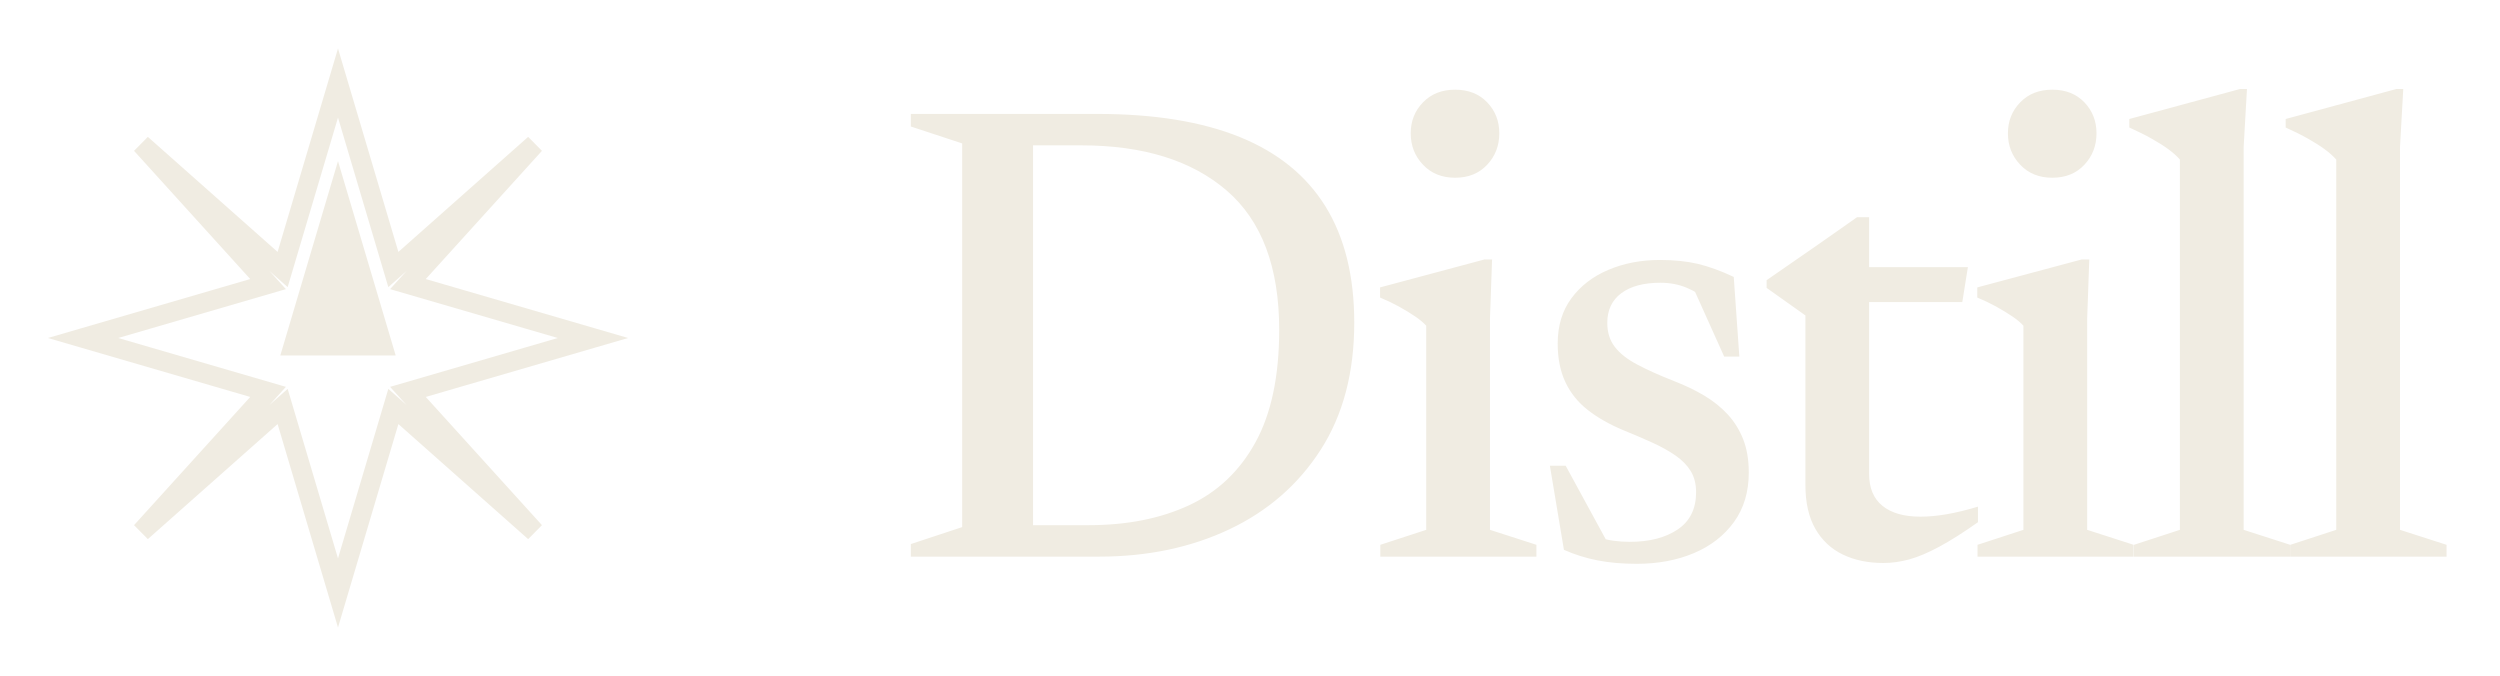
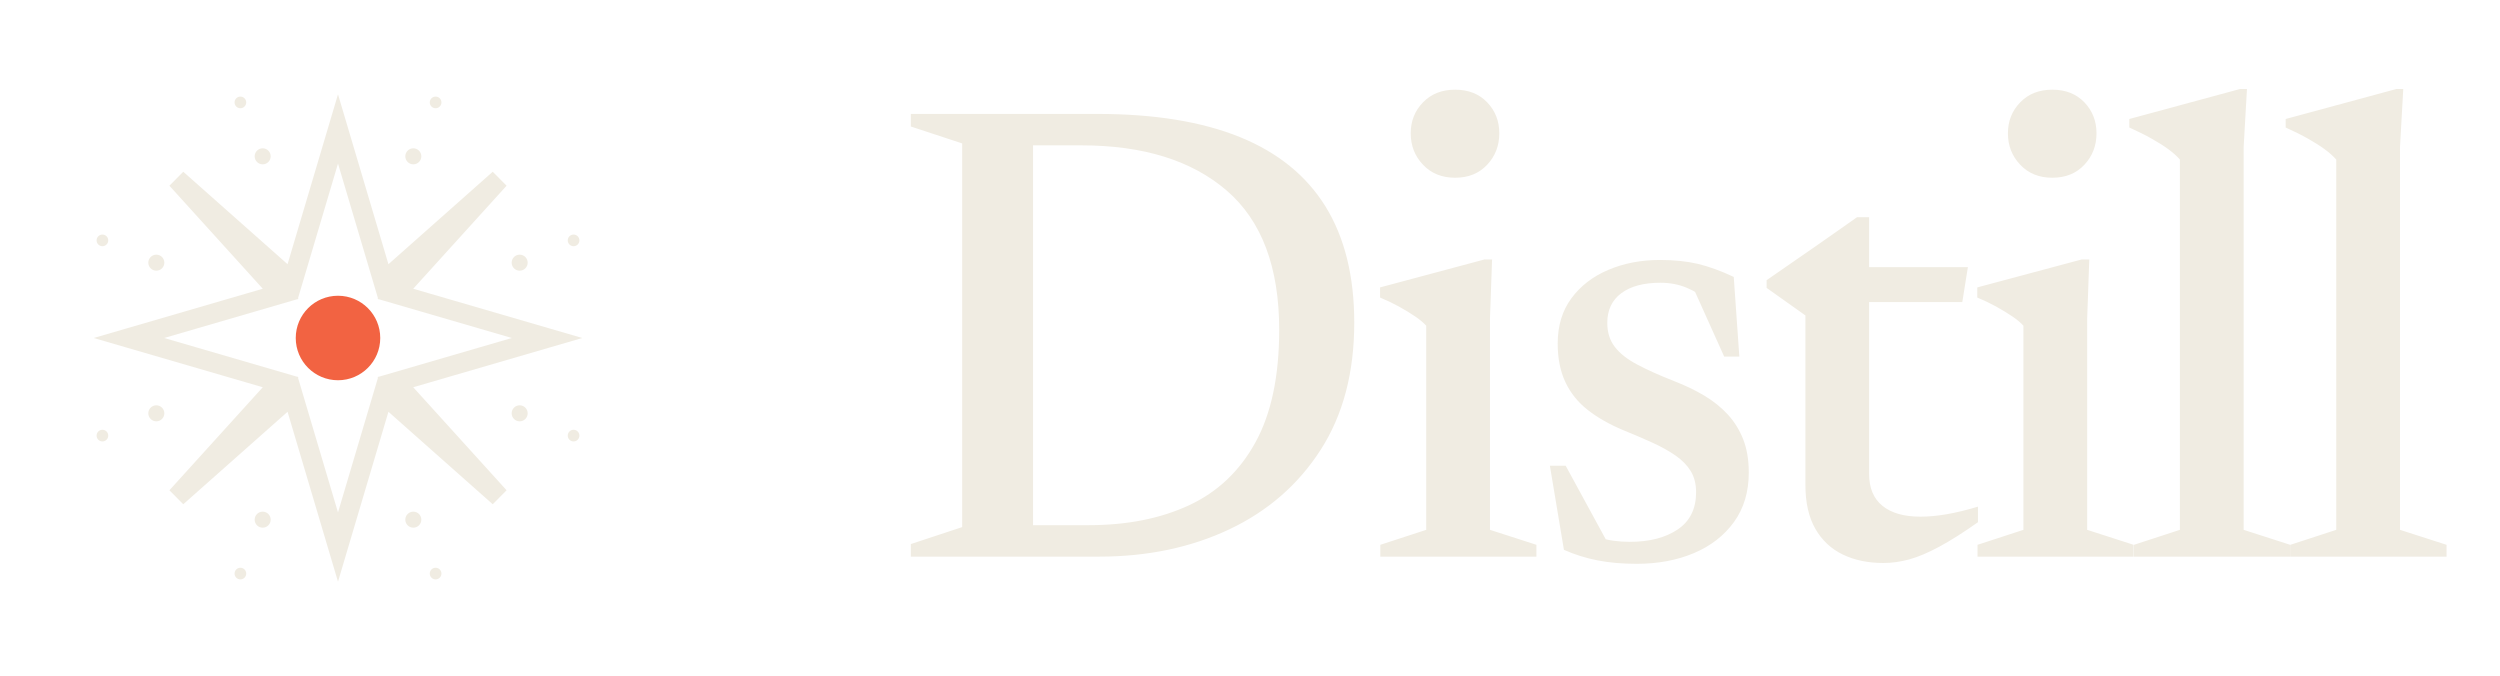
<svg xmlns="http://www.w3.org/2000/svg" viewBox="0 0 429 116" width="429" height="116" role="img" aria-label="Distill">
  <g transform="translate(8.00 8.00) scale(2.5)">
-     <path d="M20 2.5l3.8 12.8 9.7-8.6-8.7 9.6 12.7 3.7-12.7 3.7 8.7 9.6-9.7-8.6L20 37.5l-3.8-12.8-9.7 8.6 8.7-9.6L2.5 20l12.7-3.7-8.7-9.6 9.7 8.6L20 2.5z" fill="none" stroke="#f0ece2" stroke-width="1.35" />
-     <path d="M20 7.86L23.96 21.2L16.04 21.2Z" fill="#f0ece2" />
+     <path d="M20 2.5l3.8 12.8 9.7-8.6-8.7 9.6 12.7 3.7-12.7 3.7 8.7 9.6-9.7-8.6L20 37.5l-3.8-12.8-9.7 8.6 8.7-9.6L2.5 20l12.7-3.7-8.7-9.6 9.7 8.6L20 2.5z" transform="translate(3.6 3.6) scale(0.82)" fill="none" stroke="#f0ece2" stroke-width="1.65" />
+     <circle cx="25.17" cy="7.53" r="0.55" fill="#f0ece2" />
+     <circle cx="26.70" cy="3.83" r="0.40" fill="#f0ece2" />
+     <circle cx="32.47" cy="14.83" r="0.55" fill="#f0ece2" />
+     <circle cx="36.17" cy="13.30" r="0.40" fill="#f0ece2" />
+     <circle cx="32.47" cy="25.17" r="0.55" fill="#f0ece2" />
+     <circle cx="36.17" cy="26.70" r="0.40" fill="#f0ece2" />
+     <circle cx="25.17" cy="32.47" r="0.55" fill="#f0ece2" />
+     <circle cx="26.70" cy="36.17" r="0.40" fill="#f0ece2" />
+     <circle cx="14.83" cy="32.47" r="0.55" fill="#f0ece2" />
+     <circle cx="13.30" cy="36.17" r="0.40" fill="#f0ece2" />
+     <circle cx="7.53" cy="25.17" r="0.55" fill="#f0ece2" />
+     <circle cx="3.83" cy="26.70" r="0.40" fill="#f0ece2" />
+     <circle cx="7.53" cy="14.83" r="0.55" fill="#f0ece2" />
+     <circle cx="3.83" cy="13.30" r="0.40" fill="#f0ece2" />
+     <circle cx="14.83" cy="7.53" r="0.55" fill="#f0ece2" />
+     <circle cx="13.30" cy="3.83" r="0.40" fill="#f0ece2" />
+     <circle cx="20" cy="20" r="2.9" fill="#f26342" />
  </g>
  <path transform="translate(152.00 95.52)" d="M67.51 -38.92Q67.51 -55.06 58.5 -62.82Q49.5 -70.58 33.51 -70.58H18.6L18.16 -75.97H36.32Q50.97 -75.97 60.76 -72Q70.56 -68.02 75.48 -60.05Q80.39 -52.08 80.39 -40.15Q80.39 -27.33 74.65 -18.37Q68.91 -9.41 58.98 -4.7Q49.06 0 36.56 0H18.16L18.6 -5.4H34.8Q44.71 -5.4 52.05 -8.82Q59.4 -12.24 63.45 -19.64Q67.51 -27.03 67.51 -38.92ZM4.3 0V-2.16L13.11 -5.07V-70.91L4.3 -73.81V-75.97H25.27V0ZM97.7 -65.02Q94.29 -65.02 92.19 -67.25Q90.08 -69.47 90.08 -72.64Q90.08 -75.79 92.19 -77.96Q94.29 -80.13 97.7 -80.13Q101.12 -80.13 103.2 -77.96Q105.28 -75.79 105.28 -72.64Q105.28 -69.47 103.2 -67.25Q101.12 -65.02 97.7 -65.02ZM104.04 -51 103.68 -40.89V-4.6L111.65 -2.03V0H84.86V-2.03L92.74 -4.6V-39.63Q92.08 -40.37 90.84 -41.22Q89.6 -42.06 88.05 -42.92Q86.5 -43.77 84.82 -44.46V-46.2L102.75 -51ZM132.85 -50.91Q136.48 -50.91 139.31 -50.25Q142.15 -49.58 145.51 -48L146.47 -34.33H143.87L137.63 -48.2L141.75 -43.46Q139.5 -45.29 137.44 -46.14Q135.38 -47 132.93 -47Q128.63 -47 126.22 -45.21Q123.81 -43.41 123.81 -40.12Q123.81 -37.68 125.09 -36.01Q126.37 -34.33 128.92 -32.98Q131.47 -31.62 135.26 -30.13Q138.11 -29.03 140.46 -27.63Q142.81 -26.22 144.51 -24.37Q146.2 -22.52 147.15 -20.09Q148.09 -17.65 148.09 -14.44Q148.09 -9.44 145.54 -5.93Q143 -2.43 138.66 -0.6Q134.33 1.23 128.84 1.23Q125.14 1.23 122.13 0.64Q119.12 0.05 116.37 -1.17L113.96 -15.6H116.67L124.76 -0.75L118.4 -4.93Q120.38 -3.97 121.92 -3.44Q123.47 -2.92 124.86 -2.73Q126.26 -2.54 127.66 -2.54Q132.75 -2.54 135.9 -4.67Q139.05 -6.79 139.05 -11.06Q139.05 -13.17 138.13 -14.68Q137.21 -16.18 135.52 -17.35Q133.82 -18.53 131.55 -19.56Q129.27 -20.6 126.58 -21.69Q122.99 -23.19 120.47 -25.16Q117.95 -27.13 116.63 -29.93Q115.3 -32.73 115.3 -36.57Q115.3 -41.14 117.65 -44.33Q120 -47.52 123.99 -49.21Q127.98 -50.91 132.85 -50.91ZM168.74 -14.19Q168.74 -10.57 171.04 -8.71Q173.34 -6.86 177.55 -6.86Q179.64 -6.86 182.07 -7.28Q184.5 -7.7 187.42 -8.58V-5.91Q183.62 -3.23 180.77 -1.7Q177.92 -0.16 175.64 0.47Q173.35 1.09 171.19 1.09Q167.24 1.09 164.23 -0.36Q161.22 -1.81 159.51 -4.78Q157.81 -7.76 157.81 -12.28V-41.39L151.15 -46.12V-47.44Q152.36 -48.28 153.78 -49.26Q155.2 -50.24 156.77 -51.33Q158.35 -52.41 160 -53.57Q161.65 -54.73 163.33 -55.9Q165.02 -57.08 166.67 -58.25H168.74V-48.05ZM164.47 -43.68V-49.68H185.69L184.73 -43.68ZM200.18 -65.02Q196.77 -65.02 194.67 -67.25Q192.56 -69.47 192.56 -72.64Q192.56 -75.79 194.67 -77.96Q196.77 -80.13 200.18 -80.13Q203.6 -80.13 205.68 -77.96Q207.76 -75.79 207.76 -72.64Q207.76 -69.47 205.68 -67.25Q203.6 -65.02 200.18 -65.02ZM206.52 -51 206.16 -40.89V-4.6L214.13 -2.03V0H187.34V-2.03L195.22 -4.6V-39.63Q194.56 -40.37 193.32 -41.22Q192.08 -42.06 190.53 -42.92Q188.98 -43.77 187.3 -44.46V-46.2L205.23 -51ZM233.01 -4.6 241 -2.03V0H214.19V-2.03L222.07 -4.6V-68.14Q221.31 -69.01 220.12 -69.89Q218.93 -70.77 217.25 -71.71Q215.58 -72.66 213.39 -73.64V-75.1L232.4 -80.25H233.58L233.01 -70.3ZM259.84 -4.6 267.83 -2.03V0H241.02V-2.03L248.9 -4.6V-68.14Q248.13 -69.01 246.94 -69.89Q245.75 -70.77 244.08 -71.71Q242.4 -72.66 240.22 -73.64V-75.1L259.23 -80.25H260.4L259.84 -70.3Z" fill="#f0ece2" />
</svg>
